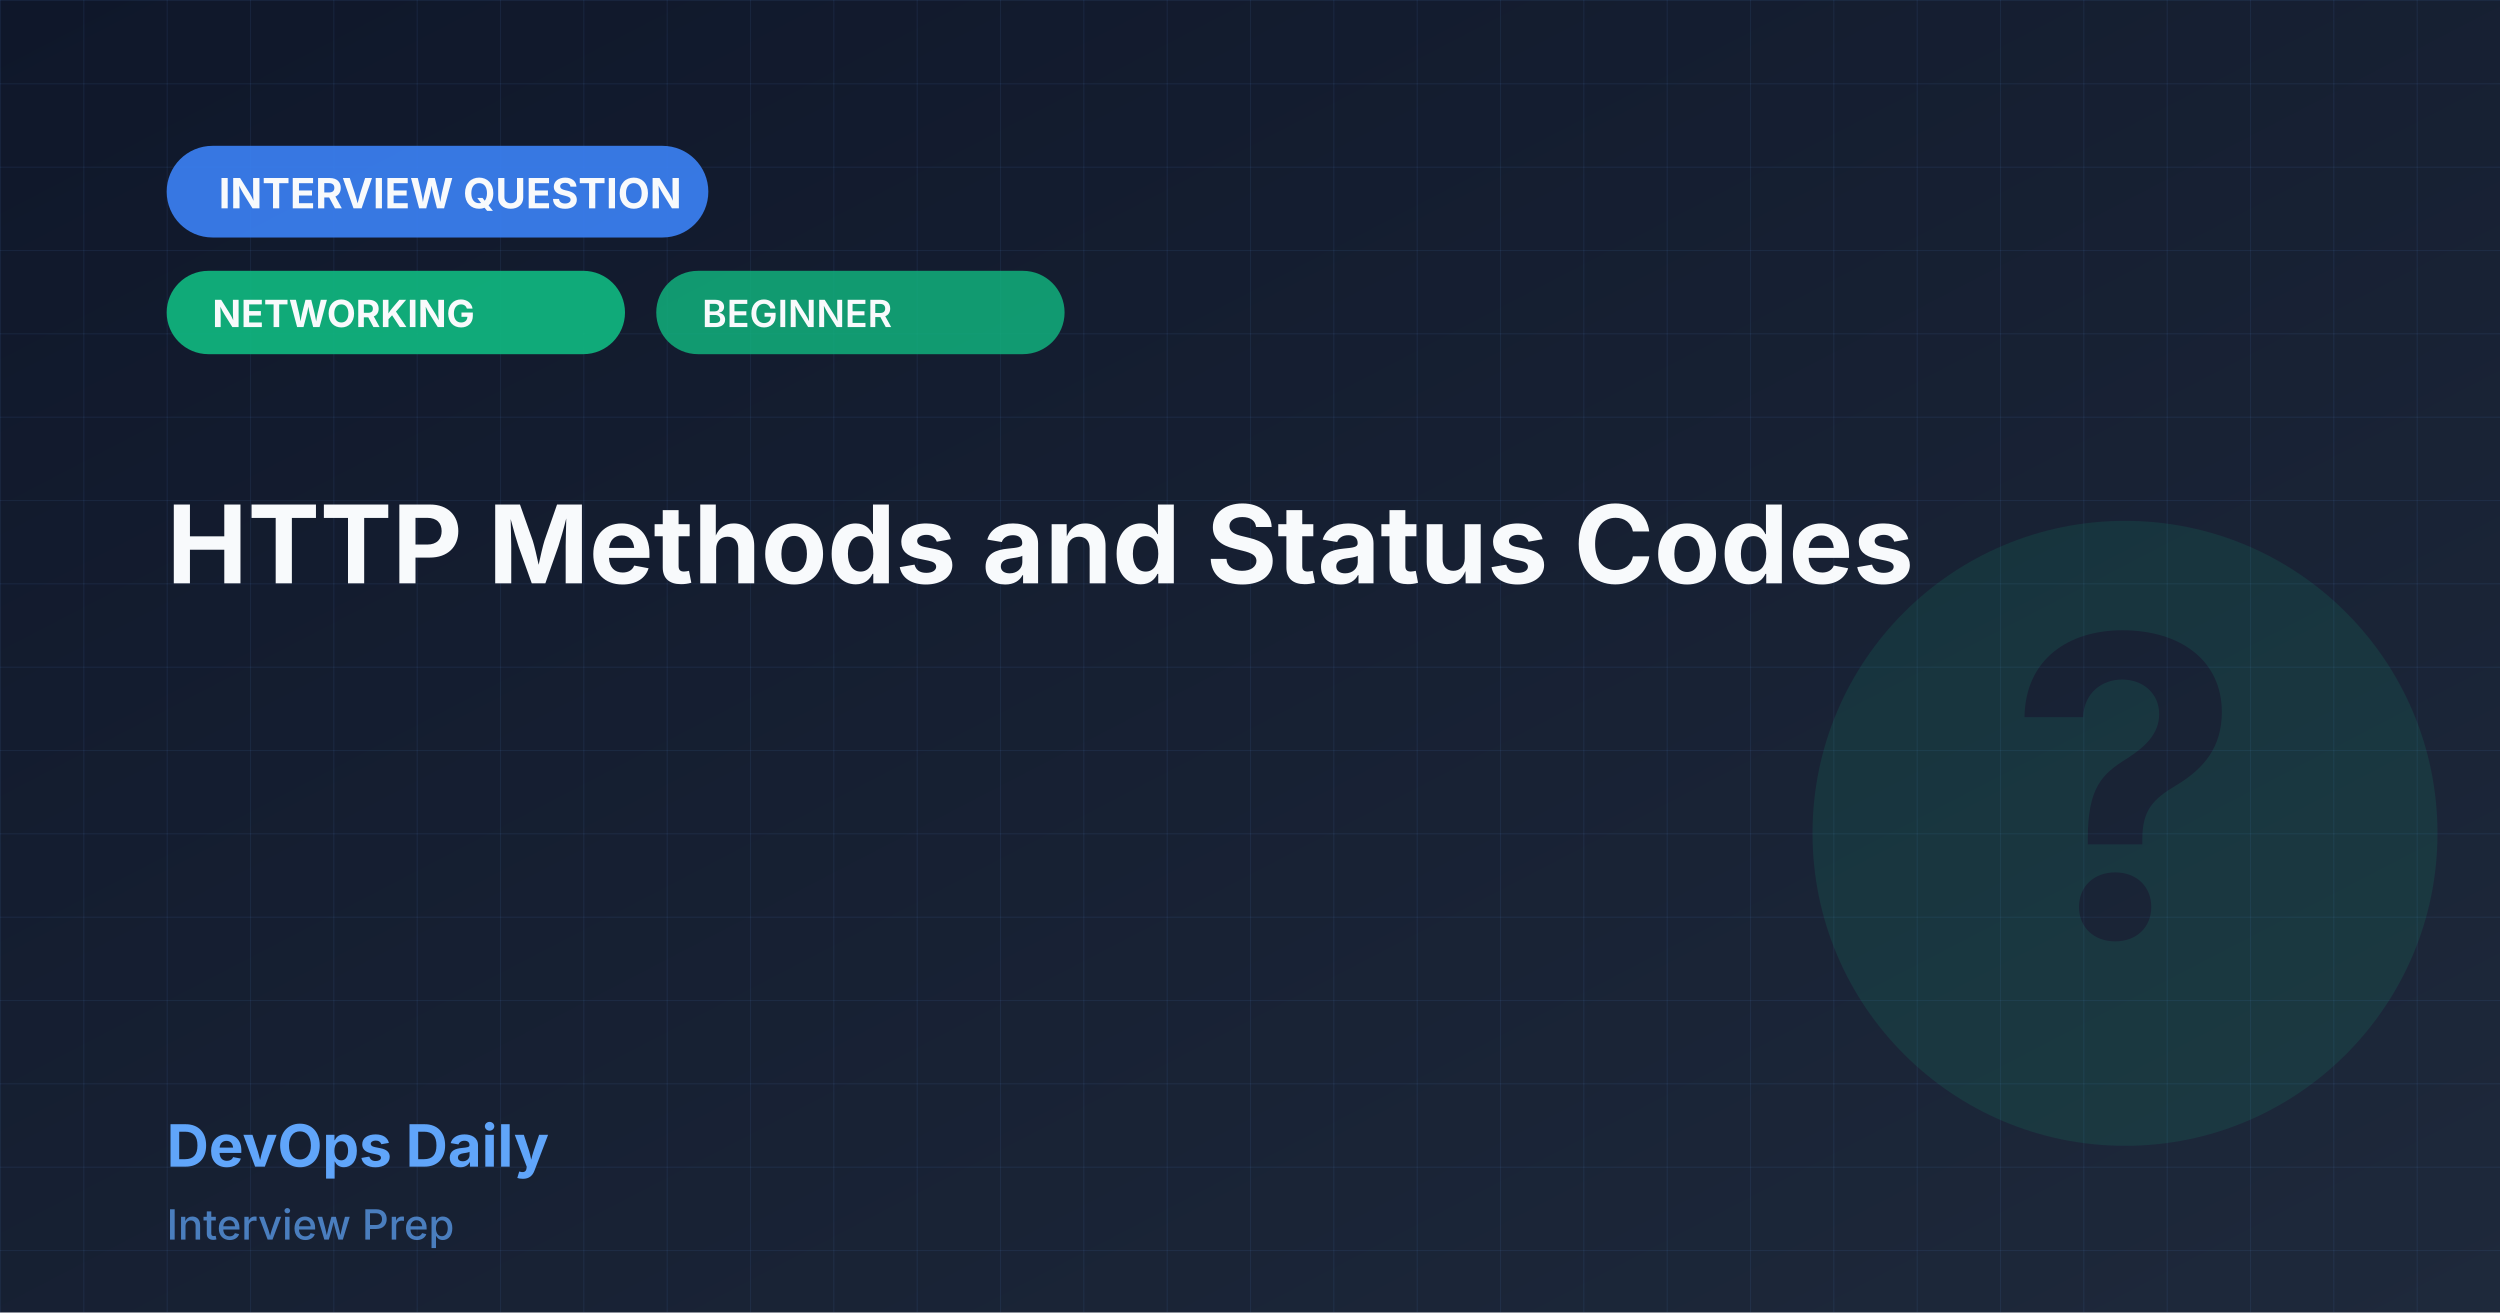
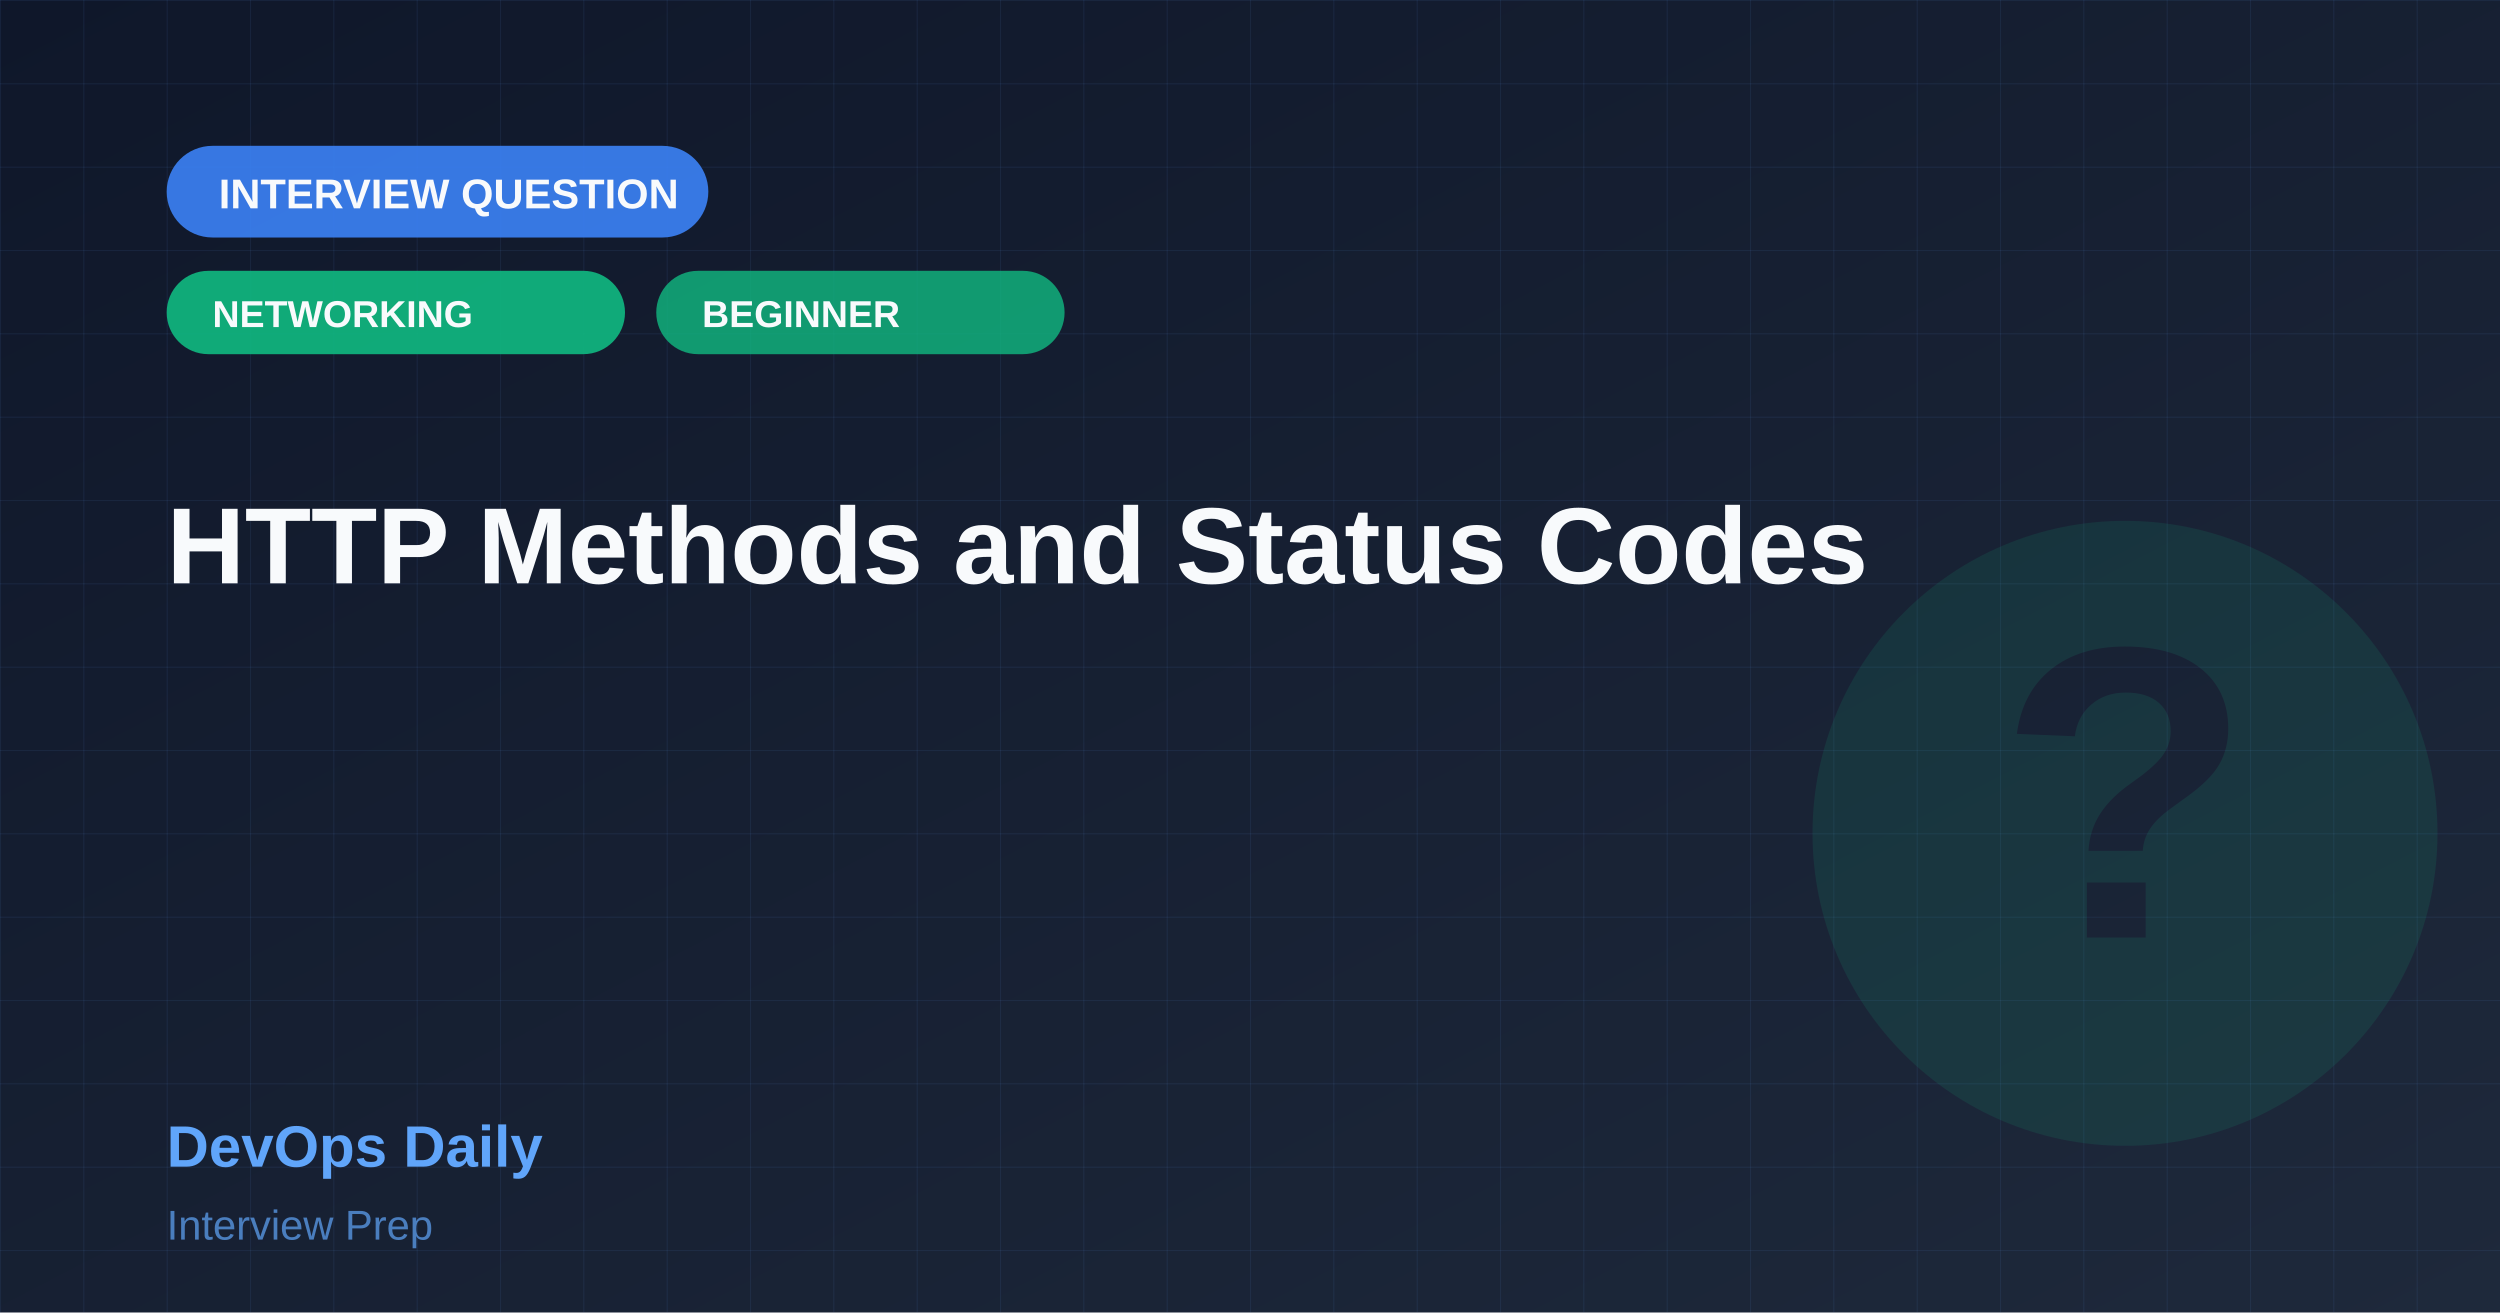
<svg xmlns="http://www.w3.org/2000/svg" width="1200" height="630">
  <defs>
    <linearGradient id="bgGradient" x1="0%" y1="0%" x2="100%" y2="100%">
      <stop offset="0%" style="stop-color:#0f172a;stop-opacity:1" />
      <stop offset="100%" style="stop-color:#1e293b;stop-opacity:1" />
    </linearGradient>
    <pattern id="grid" x="0" y="0" width="40" height="40" patternUnits="userSpaceOnUse">
      <line x1="0" y1="0" x2="0" y2="40" stroke="#60a5fa" stroke-width="1" opacity="0.08" />
      <line x1="0" y1="0" x2="40" y2="0" stroke="#60a5fa" stroke-width="1" opacity="0.08" />
    </pattern>
  </defs>
  <rect width="1200" height="630" fill="url(#bgGradient)" />
  <rect width="1200" height="630" fill="url(#grid)" />
  <rect x="80" y="70" width="260" height="44" rx="22" fill="#3b82f6" opacity="0.9" />
-   <text x="105" y="100" font-family="system-ui, -apple-system, sans-serif" font-size="20" font-weight="bold" fill="#f8fafc">INTERVIEW QUESTION</text>
+   <text x="105" y="100" font-family="Arial, sans-serif" font-size="20" font-weight="bold" fill="#f8fafc">INTERVIEW QUESTION</text>
  <rect x="80" y="130" width="220" height="40" rx="20" fill="#10b981" opacity="0.9" />
-   <text x="102" y="157" font-family="system-ui, -apple-system, sans-serif" font-size="18" font-weight="bold" fill="#f8fafc">NETWORKING</text>
+   <text x="102" y="157" font-family="Arial, sans-serif" font-size="18" font-weight="bold" fill="#f8fafc">NETWORKING</text>
  <rect x="315" y="130" width="196" height="40" rx="20" fill="#10b981" opacity="0.8" />
-   <text x="337" y="157" font-family="system-ui, -apple-system, sans-serif" font-size="18" font-weight="600" fill="#f8fafc">BEGINNER</text>
+   <text x="337" y="157" font-family="Arial, sans-serif" font-size="18" font-weight="600" fill="#f8fafc">BEGINNER</text>
  <g opacity="0.12">
    <circle cx="1020" cy="400" r="150" fill="#10b981" />
-     <text x="1020" y="450" font-family="system-ui, -apple-system, sans-serif" font-size="200" font-weight="bold" fill="#0f172a" text-anchor="middle">?</text>
+     <text x="1020" y="450" font-family="Arial, sans-serif" font-size="200" font-weight="bold" fill="#0f172a" text-anchor="middle">?</text>
  </g>
-   <text x="80" y="280" font-family="system-ui, -apple-system, sans-serif" font-size="52" font-weight="bold" fill="#f8fafc">HTTP Methods and Status Codes</text>
-   <text x="80" y="560" font-family="system-ui, -apple-system, sans-serif" font-size="28" font-weight="bold" fill="#60a5fa">DevOps Daily</text>
-   <text x="80" y="595" font-family="system-ui, -apple-system, sans-serif" font-size="20" font-weight="500" fill="#60a5fa" opacity="0.7">Interview Prep</text>
+   <text x="80" y="280" font-family="Arial, sans-serif" font-size="52" font-weight="bold" fill="#f8fafc">HTTP Methods and Status Codes</text>
+   <text x="80" y="560" font-family="Arial, sans-serif" font-size="28" font-weight="bold" fill="#60a5fa">DevOps Daily</text>
+   <text x="80" y="595" font-family="Arial, sans-serif" font-size="20" font-weight="500" fill="#60a5fa" opacity="0.7">Interview Prep</text>
</svg>
